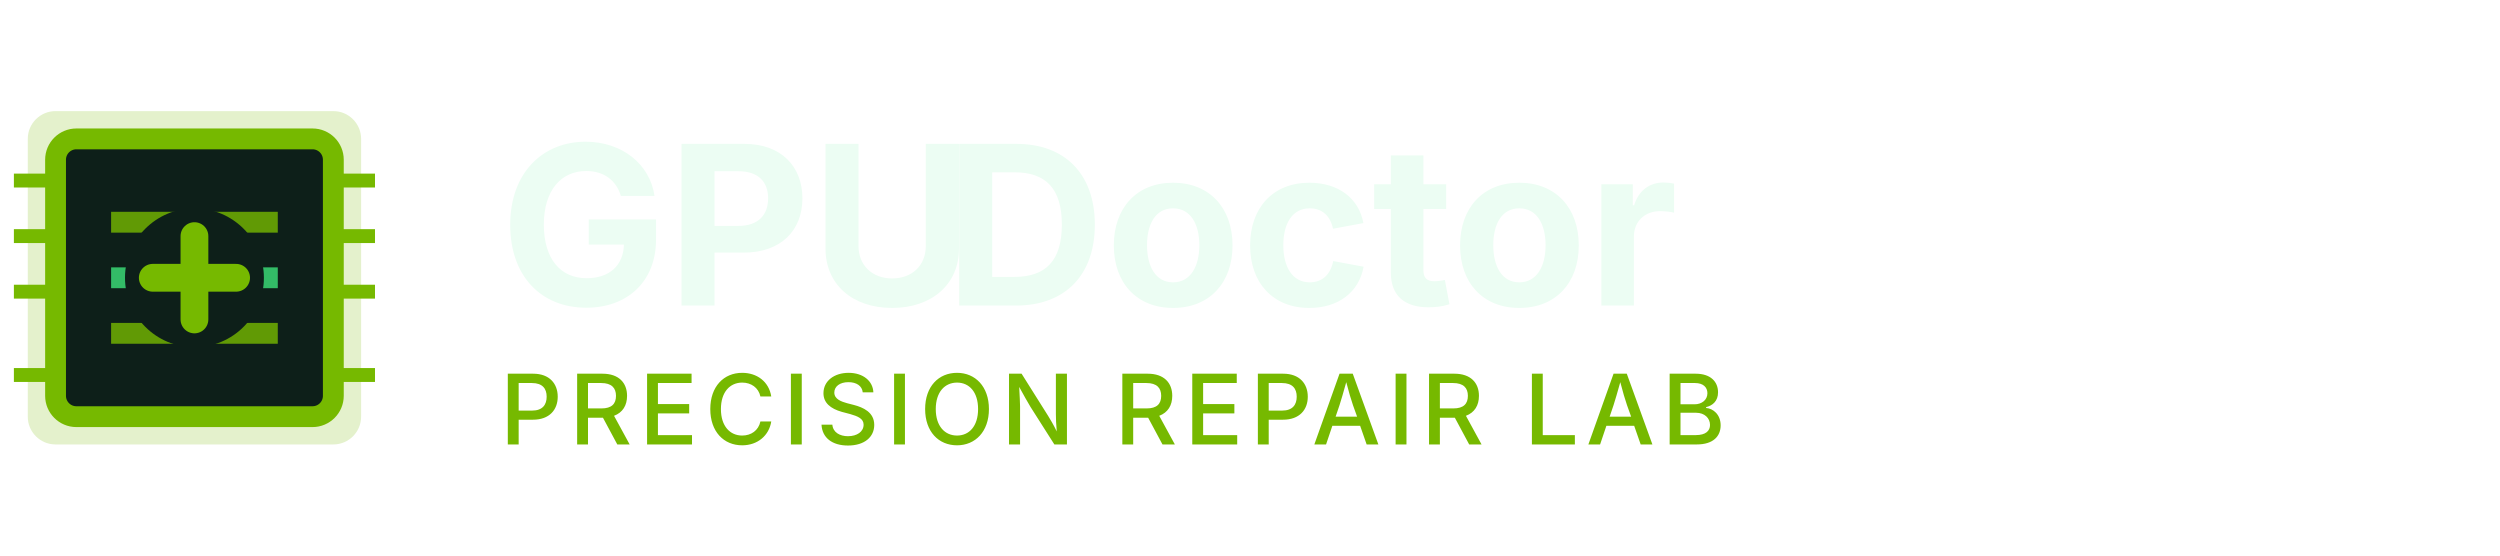
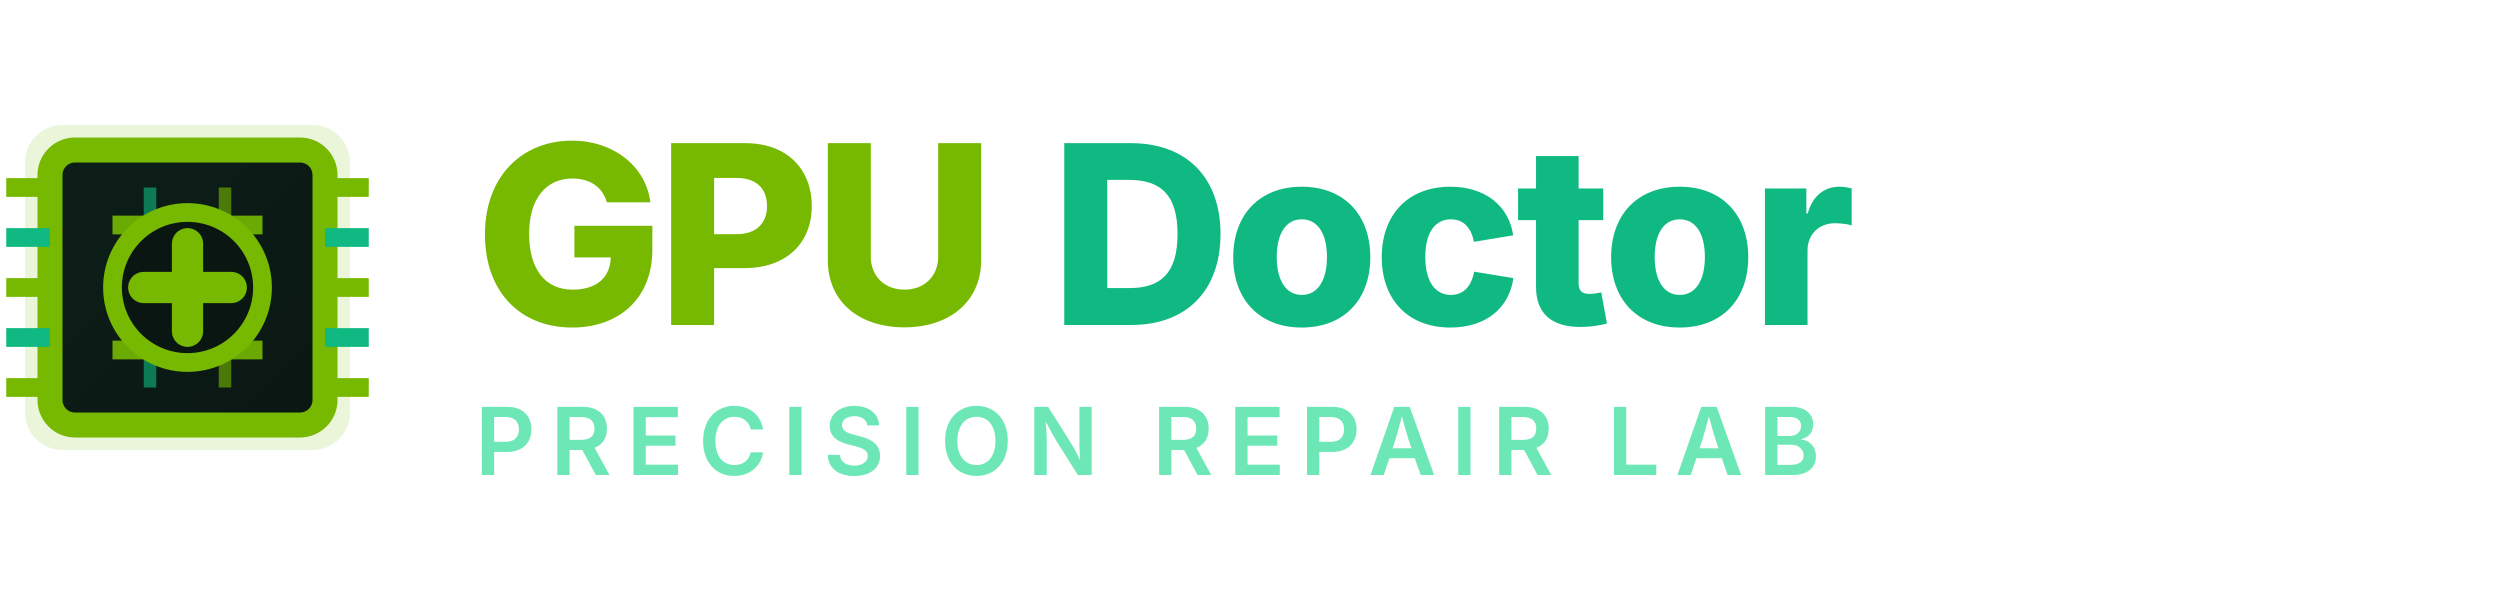
- <svg xmlns="http://www.w3.org/2000/svg" width="180" height="40" viewBox="0 0 180 40" fill="none">
+ <svg xmlns="http://www.w3.org/2000/svg" width="200" height="48" viewBox="0 0 200 48" fill="none">
  <g id="gpu-chip">
-     <rect x="2" y="8" width="24" height="24" rx="2" fill="#76B900" opacity="0.2" />
-     <rect x="4" y="10" width="20" height="20" rx="1.5" fill="#0d1f19" stroke="#76B900" stroke-width="1.5" />
-     <line x1="8" y1="16" x2="20" y2="16" stroke="#76B900" stroke-width="1.5" opacity="0.8" />
-     <line x1="8" y1="20" x2="20" y2="20" stroke="#3ce37b" stroke-width="1.5" opacity="0.8" />
-     <line x1="8" y1="24" x2="20" y2="24" stroke="#76B900" stroke-width="1.5" opacity="0.8" />
-     <circle cx="14" cy="20" r="5" fill="#0d1f19" />
-     <path d="M14 17 L14 23 M11 20 L17 20" stroke="#76B900" stroke-width="2" stroke-linecap="round" />
-     <line x1="4" y1="13" x2="1" y2="13" stroke="#76B900" stroke-width="1" />
-     <line x1="4" y1="17" x2="1" y2="17" stroke="#76B900" stroke-width="1" />
-     <line x1="4" y1="21" x2="1" y2="21" stroke="#76B900" stroke-width="1" />
-     <line x1="4" y1="27" x2="1" y2="27" stroke="#76B900" stroke-width="1" />
-     <line x1="24" y1="13" x2="27" y2="13" stroke="#76B900" stroke-width="1" />
-     <line x1="24" y1="17" x2="27" y2="17" stroke="#76B900" stroke-width="1" />
-     <line x1="24" y1="21" x2="27" y2="21" stroke="#76B900" stroke-width="1" />
-     <line x1="24" y1="27" x2="27" y2="27" stroke="#76B900" stroke-width="1" />
+     <rect x="2" y="10" width="26" height="26" rx="3" fill="#76B900" opacity="0.15" />
+     <defs>
+       <linearGradient id="chipGrad" x1="0%" y1="0%" x2="100%" y2="100%">
+         <stop offset="0%" style="stop-color:#0d1f19;stop-opacity:1" />
+         <stop offset="100%" style="stop-color:#0a1612;stop-opacity:1" />
+       </linearGradient>
+     </defs>
+     <rect x="4" y="12" width="22" height="22" rx="2" fill="url(#chipGrad)" stroke="#76B900" stroke-width="2" />
+     <line x1="9" y1="18" x2="21" y2="18" stroke="#76B900" stroke-width="1.5" opacity="0.9" />
+     <line x1="9" y1="23" x2="21" y2="23" stroke="#10b981" stroke-width="1.5" opacity="0.9" />
+     <line x1="9" y1="28" x2="21" y2="28" stroke="#76B900" stroke-width="1.5" opacity="0.9" />
+     <line x1="12" y1="15" x2="12" y2="31" stroke="#10b981" stroke-width="1" opacity="0.6" />
+     <line x1="18" y1="15" x2="18" y2="31" stroke="#76B900" stroke-width="1" opacity="0.6" />
+     <circle cx="15" cy="23" r="6" fill="#0a1612" stroke="#76B900" stroke-width="1.5" />
+     <path d="M15 19.5 L15 26.5 M11.5 23 L18.5 23" stroke="#76B900" stroke-width="2.5" stroke-linecap="round" />
+     <line x1="4" y1="15" x2="0.5" y2="15" stroke="#76B900" stroke-width="1.5" />
+     <line x1="4" y1="19" x2="0.5" y2="19" stroke="#10b981" stroke-width="1.5" />
+     <line x1="4" y1="23" x2="0.5" y2="23" stroke="#76B900" stroke-width="1.5" />
+     <line x1="4" y1="27" x2="0.5" y2="27" stroke="#10b981" stroke-width="1.5" />
+     <line x1="4" y1="31" x2="0.5" y2="31" stroke="#76B900" stroke-width="1.5" />
+     <line x1="26" y1="15" x2="29.5" y2="15" stroke="#76B900" stroke-width="1.5" />
+     <line x1="26" y1="19" x2="29.5" y2="19" stroke="#10b981" stroke-width="1.5" />
+     <line x1="26" y1="23" x2="29.5" y2="23" stroke="#76B900" stroke-width="1.5" />
+     <line x1="26" y1="27" x2="29.5" y2="27" stroke="#10b981" stroke-width="1.5" />
+     <line x1="26" y1="31" x2="29.5" y2="31" stroke="#76B900" stroke-width="1.5" />
  </g>
  <g id="text">
-     <text x="36" y="22" font-family="Inter, system-ui, sans-serif" font-size="16" font-weight="700" fill="#ecfdf3">
+     <text x="38" y="26" font-family="Inter, system-ui, sans-serif" font-size="20" font-weight="800" fill="#76B900" letter-spacing="-0.5">
      GPU
    </text>
-     <text x="36" y="22" font-family="Inter, system-ui, sans-serif" font-size="16" font-weight="700" fill="#ecfdf3">
-       <tspan x="68" y="22">Doctor</tspan>
+     <text x="38" y="26" font-family="Inter, system-ui, sans-serif" font-size="20" font-weight="800" fill="#10b981" letter-spacing="-0.5">
+       <tspan x="84" y="26">Doctor</tspan>
    </text>
-     <text x="36" y="32" font-family="Inter, system-ui, sans-serif" font-size="7" font-weight="500" fill="#76B900" letter-spacing="0.5">
+     <text x="38" y="38" font-family="Inter, system-ui, sans-serif" font-size="7.5" font-weight="600" fill="#6ee7b7" letter-spacing="1.2">
      PRECISION REPAIR LAB
    </text>
  </g>
</svg>
